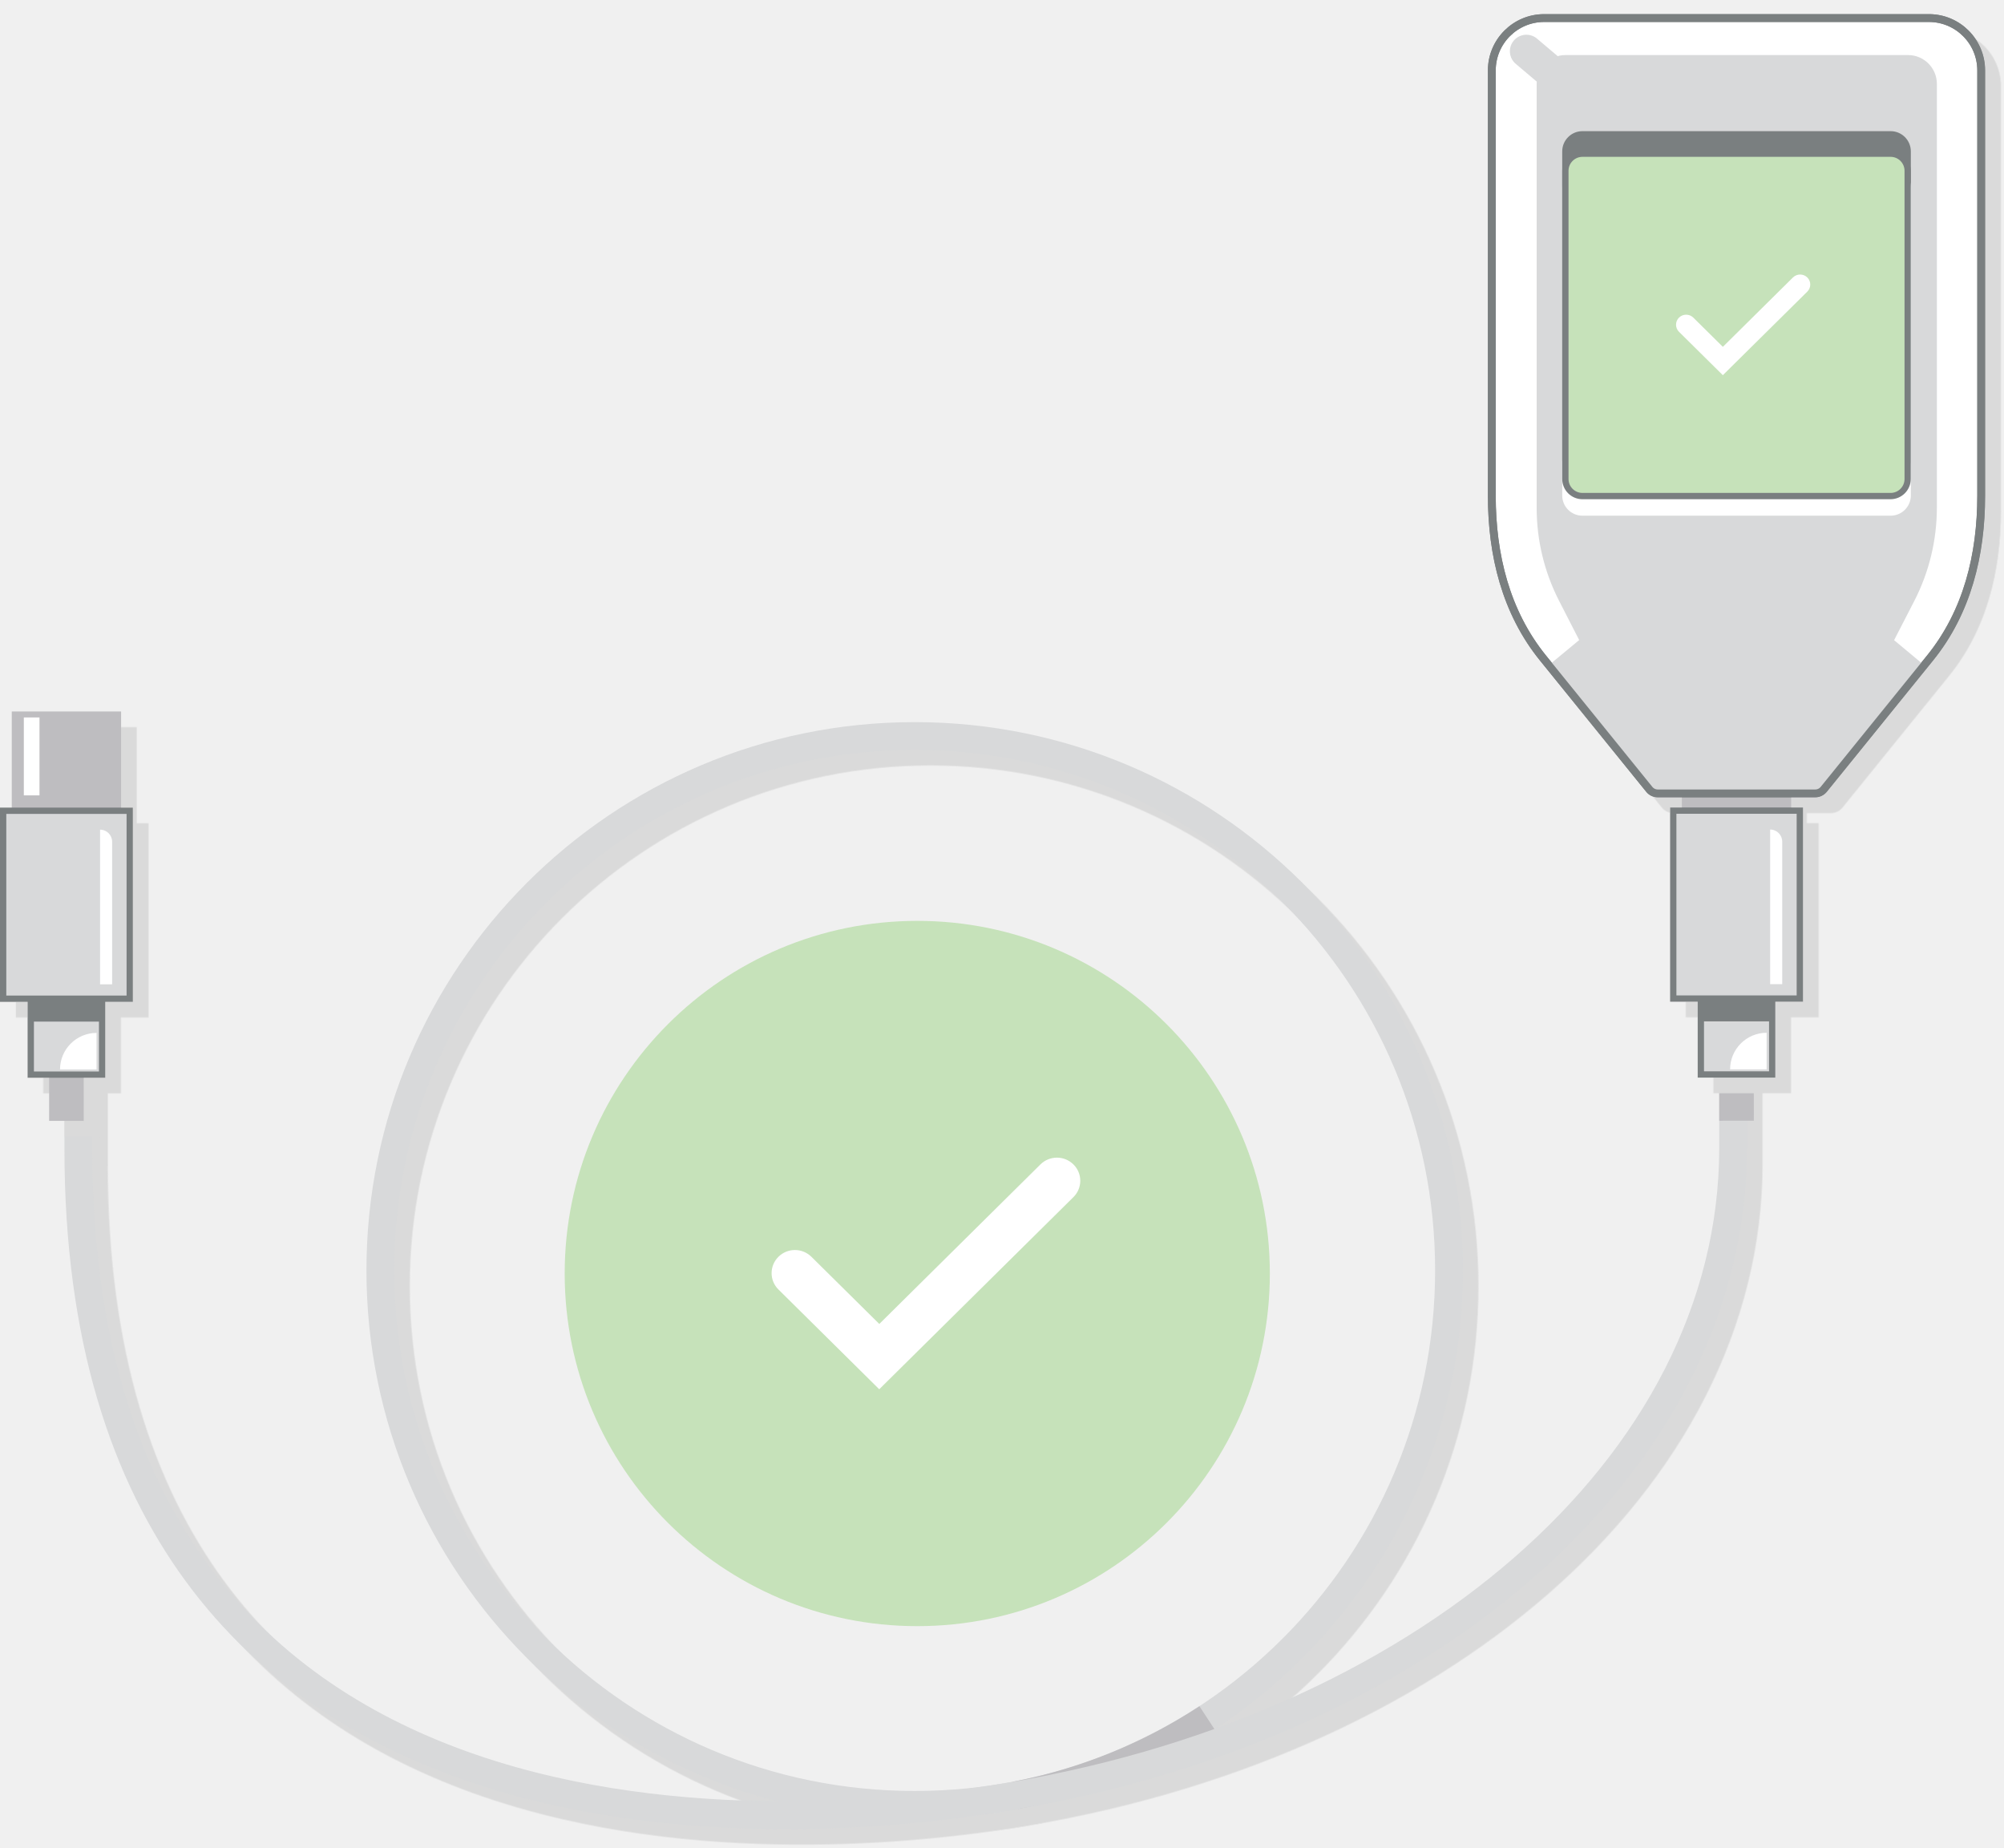
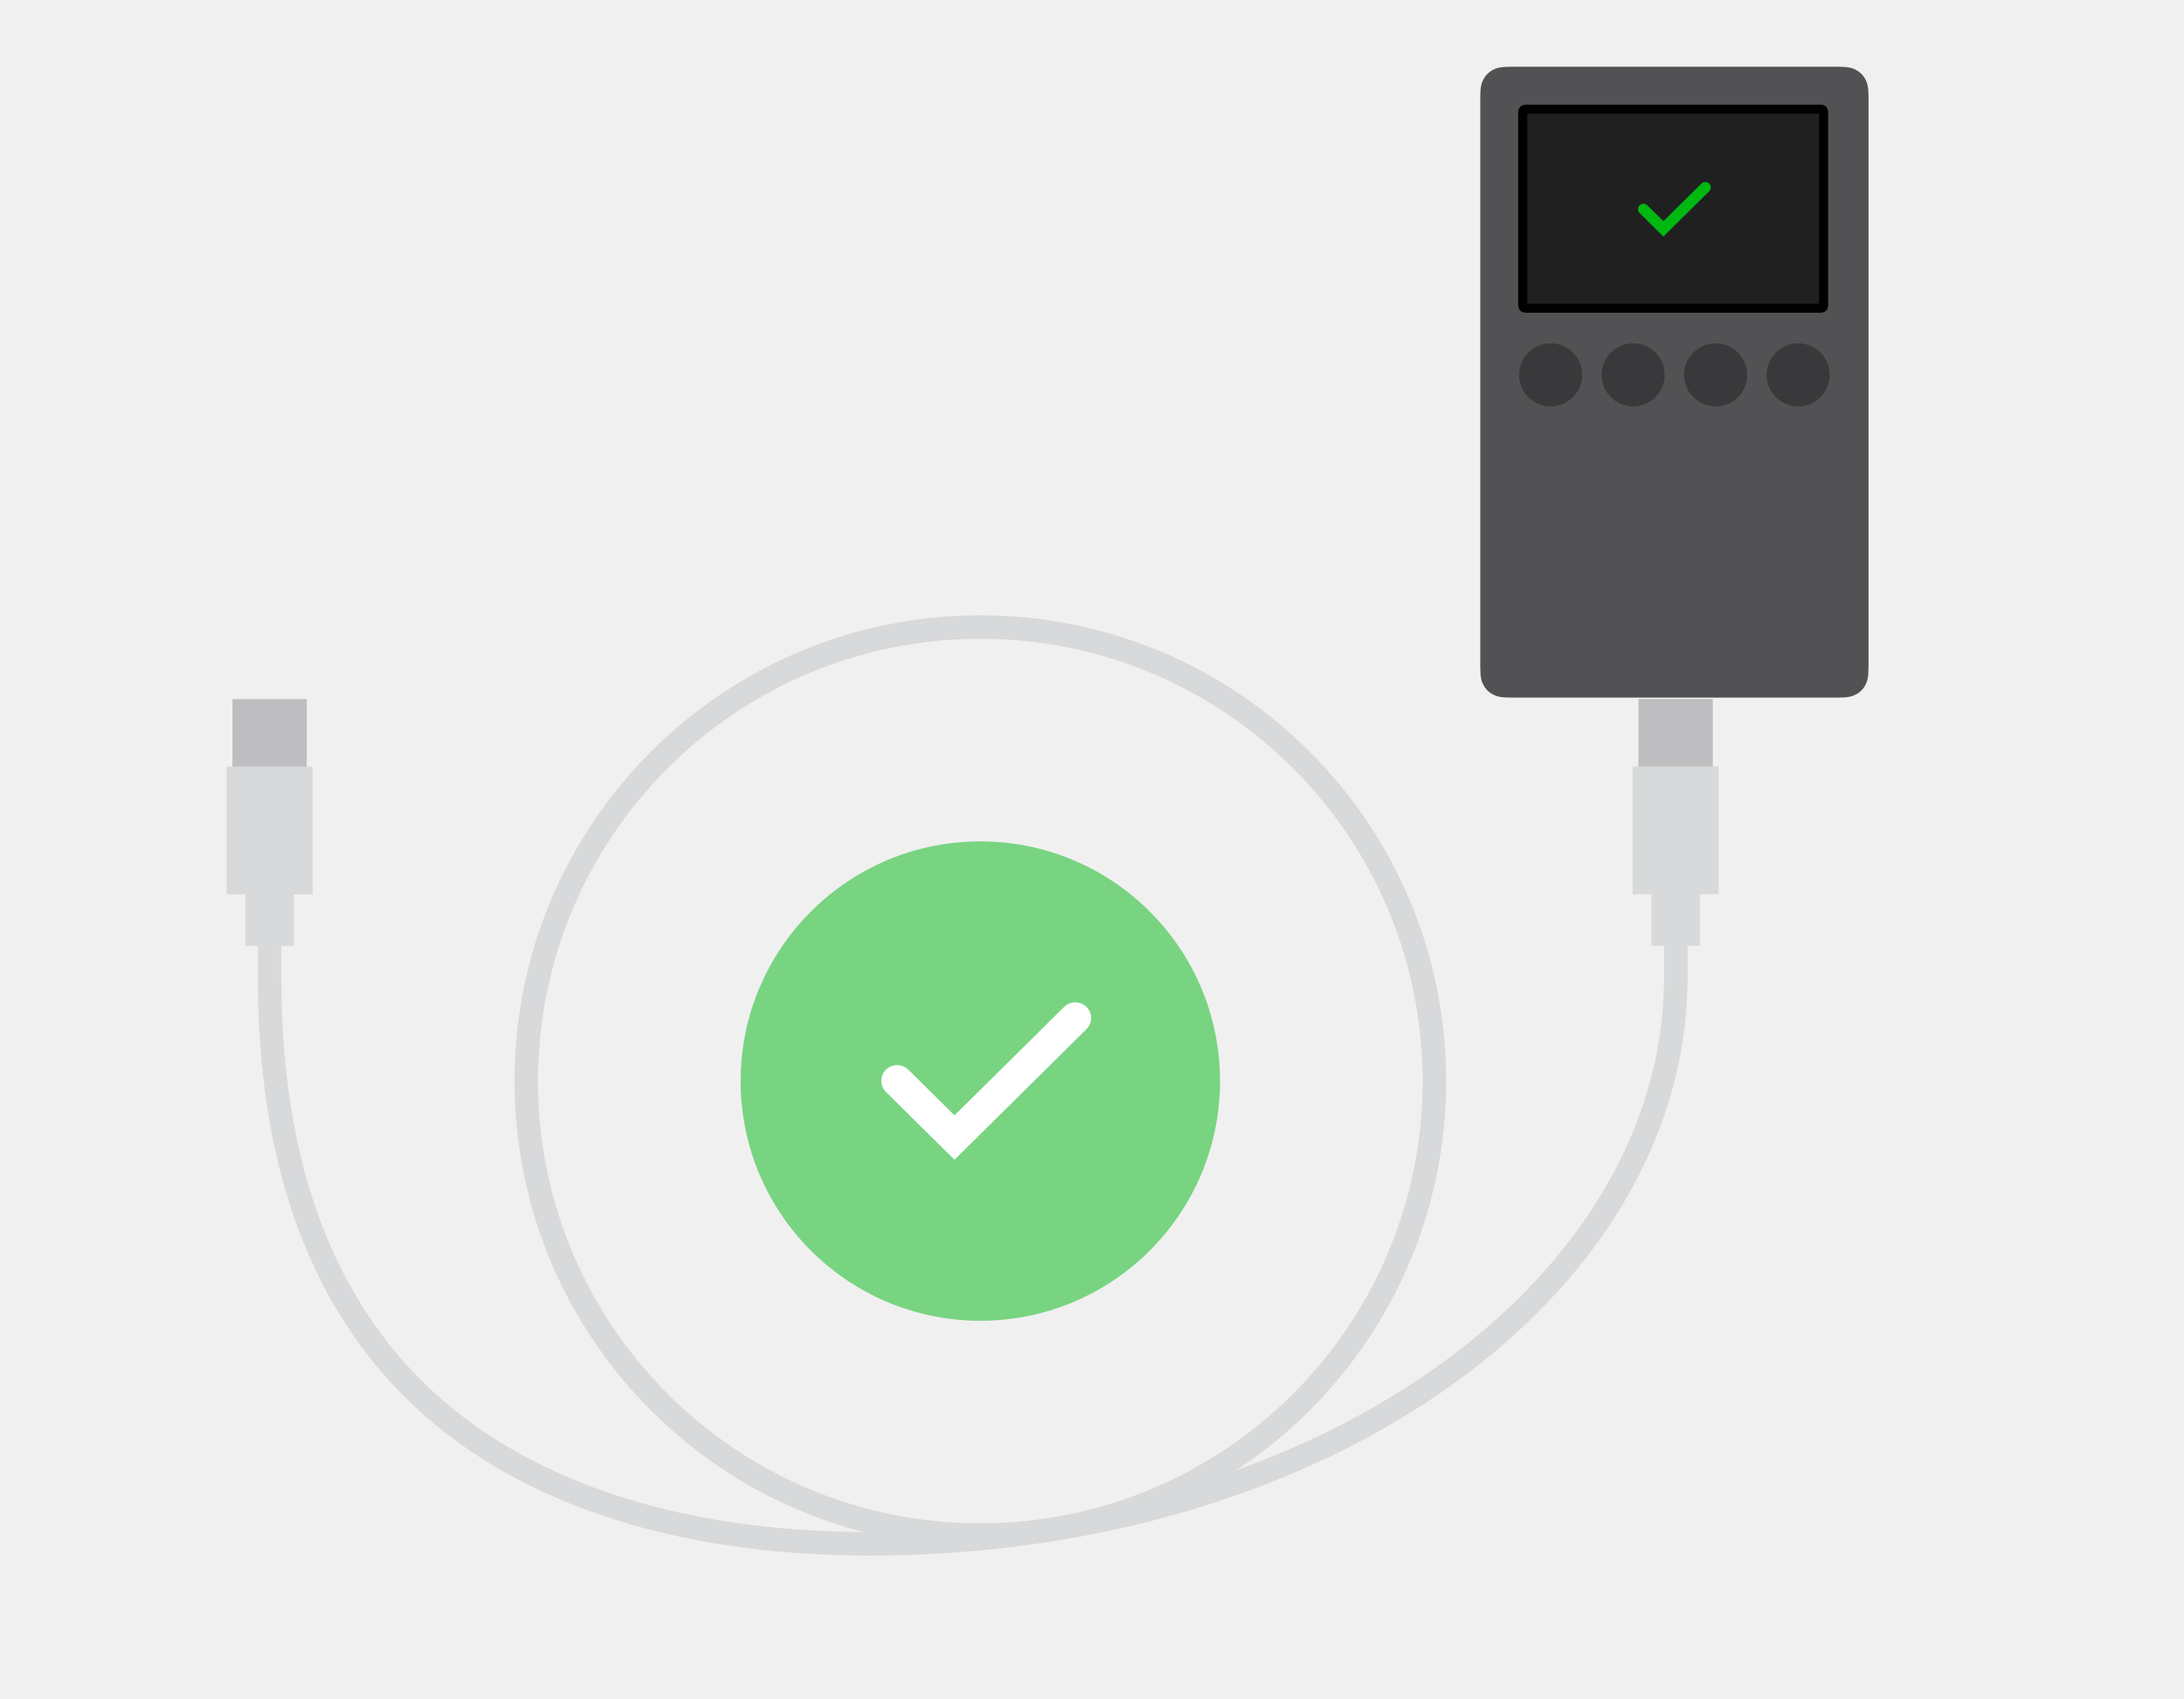
- <svg xmlns="http://www.w3.org/2000/svg" width="128" height="118" viewBox="0 0 128 118">
-   <defs>
-     <filter id="a" width="106.6%" height="110.1%" x="-3.3%" y="-5.1%" filterUnits="objectBoundingBox">
-       <feOffset dx="1" dy="1" in="SourceAlpha" result="shadowOffsetOuter1" />
-       <feColorMatrix in="shadowOffsetOuter1" result="shadowMatrixOuter1" values="0 0 0 0 0.7 0 0 0 0 0.7 0 0 0 0 0.7 0 0 0 1 0" />
-       <feMerge>
-         <feMergeNode in="shadowMatrixOuter1" />
-         <feMergeNode in="SourceGraphic" />
-       </feMerge>
-     </filter>
-     <filter id="b" width="118.8%" height="108.8%" x="-10.9%" y="-5.1%" filterUnits="objectBoundingBox">
-       <feOffset dx="1" dy="1" in="SourceAlpha" result="shadowOffsetOuter1" />
-       <feColorMatrix in="shadowOffsetOuter1" result="shadowMatrixOuter1" values="0 0 0 0 0.7 0 0 0 0 0.7 0 0 0 0 0.7 0 0 0 1 0" />
-       <feMerge>
-         <feMergeNode in="shadowMatrixOuter1" />
-         <feMergeNode in="SourceGraphic" />
-       </feMerge>
-     </filter>
-     <filter id="c" width="155.6%" height="118.5%" x="-27.8%" y="-9.3%" filterUnits="objectBoundingBox">
-       <feOffset dx="1" dy="1" in="SourceAlpha" result="shadowOffsetOuter1" />
-       <feColorMatrix in="shadowOffsetOuter1" result="shadowMatrixOuter1" values="0 0 0 0 0.7 0 0 0 0 0.7 0 0 0 0 0.7 0 0 0 1 0" />
-       <feMerge>
-         <feMergeNode in="shadowMatrixOuter1" />
-         <feMergeNode in="SourceGraphic" />
-       </feMerge>
-     </filter>
-   </defs>
-   <g fill="none" fill-rule="evenodd" transform="translate(0 1)">
-     <g stroke-width="1.768" filter="url(#a)" transform="translate(5 46)">
-       <circle cx="53.419" cy="34.129" r="34.129" stroke="#D8D9DA" />
-       <path stroke="#BEBDC0" d="M72.095 62.7a33.93 33.93 0 0 1-12.23 4.95" />
-       <path stroke="#D8D9DA" d="M105.695 21.361v4.965c-.019 20.333-20.006 37.335-47.234 41.562C47.493 69.591.015 74.703 0 26.378v-5.48" />
-     </g>
-     <path stroke="#BEBDC0" stroke-width="2.21" d="M110.91 60.859l.006 9.713" />
-     <g filter="url(#b)" transform="translate(95.286 .153)">
-       <path fill="#BEBDC0" fill-rule="nonzero" d="M12.138 44.275h6.983v13.081h-6.983z" />
-       <path fill="#D8D9DA" fill-rule="nonzero" d="M13.351 54.136h4.557v13.329h-4.557z" />
-       <path fill="#7A7F80" fill-rule="nonzero" d="M17.707 54.337v12.927h-4.155V54.337h4.155m.402-.402H13.15v13.73h4.959v-13.73z" />
-       <path fill="#D8D9DA" fill-rule="nonzero" d="M11.586 50.615h8.085v12.003h-8.085z" />
-       <path fill="#7A7F80" fill-rule="nonzero" d="M19.471 50.816v11.6H11.79v-11.6h7.684m.402-.402h-8.488v12.404h8.488V50.414z" />
-       <path fill="#FFF" fill-rule="nonzero" d="M17.778 61.698h.77v-9.105a.77.77 0 0 0-.77-.77v9.875zM15.219 67.136h2.333v-2.334a2.334 2.334 0 0 0-2.333 2.334z" />
-       <path fill="#7A7F80" fill-rule="nonzero" d="M13.482 62.748h4.297v1.317h-4.297z" />
-       <path fill="#FFF" fill-rule="nonzero" stroke="#7A7F80" stroke-width=".5" d="M27.916 0H3.343A3.343 3.343 0 0 0 0 3.342v27.165c0 3.772.894 7.434 3.268 10.362l6.791 8.387c.132.163.33.258.54.258h10.06c.21 0 .409-.095.541-.258l6.79-8.387c2.375-2.931 3.268-6.59 3.268-10.362V3.342A3.343 3.343 0 0 0 27.916 0z" />
-       <path fill="#D8D9DA" fill-rule="nonzero" d="M28.427 31.271V4.207a1.844 1.844 0 0 0-1.845-1.844H4.71a1.845 1.845 0 0 0-1.846 1.844v27.076c0 2.064.491 4.1 1.433 5.936l1.283 2.503-1.94 1.607 6.418 7.925c.132.163.33.258.54.258h10.06c.21 0 .409-.095.541-.258l6.416-7.925-1.921-1.6 1.29-2.504a13.025 13.025 0 0 0 1.442-5.954z" />
-       <path fill="#D8D9DA" fill-rule="nonzero" d="M4.197 4.855c-.249 0-.49-.088-.68-.249l-1.939-1.64A1.055 1.055 0 1 1 2.94 1.36L4.88 3a1.055 1.055 0 0 1-.683 1.86v-.004z" />
-       <rect width="22.266" height="22.266" x="4.497" y="7.223" fill="#7A7F80" fill-rule="nonzero" rx="1.291" />
-       <rect width="22.266" height="22.266" x="4.497" y="9.514" fill="#FFF" fill-rule="nonzero" rx="1.291" />
-       <rect width="21.864" height="21.864" x="4.697" y="8.662" fill="#C6E2BA" fill-rule="nonzero" rx="1.09" />
-       <path fill="#7A7F80" fill-rule="nonzero" d="M25.472 8.863a.89.89 0 0 1 .889.89v19.683a.89.89 0 0 1-.89.89H5.788a.89.89 0 0 1-.889-.89V9.753a.89.89 0 0 1 .89-.89h19.684m0-.402H5.787a1.29 1.29 0 0 0-1.29 1.292v19.683a1.29 1.29 0 0 0 1.29 1.292h19.685a1.292 1.292 0 0 0 1.286-1.292V9.753c0-.713-.577-1.292-1.29-1.292h.004z" />
-       <path stroke="#7A7F80" stroke-width=".5" d="M27.916 0H3.343A3.343 3.343 0 0 0 0 3.342v27.165c0 3.772.894 7.434 3.268 10.362l6.791 8.387c.132.163.33.258.54.258h10.06c.21 0 .409-.095.541-.258l6.79-8.387c2.375-2.931 3.268-6.59 3.268-10.362V3.342A3.343 3.343 0 0 0 27.916 0z" />
-       <path fill="#7A7F80" fill-rule="nonzero" d="M13.482 62.748h4.297v1.317h-4.297z" />
-       <path fill="#FFF" d="M11.954 19.132a.652.652 0 0 1 .917 0l1.886 1.865 4.477-4.431a.654.654 0 0 1 .917 0 .637.637 0 0 1 0 .904l-5.395 5.337-2.802-2.772a.636.636 0 0 1 0-.903z" />
-     </g>
-     <circle cx="58.588" cy="80.328" r="22.52" fill="#C6E2BA" fill-rule="nonzero" />
-     <g filter="url(#c)" transform="translate(0 44.436)">
-       <path fill="#BEBDC0" fill-rule="nonzero" d="M.752 0h6.983v13.081H.752z" />
-       <path stroke="#BEBDC0" stroke-width="2.21" d="M4.238 16.431l.006 9.714" />
-       <path fill="#D8D9DA" fill-rule="nonzero" d="M1.965 9.861h4.557V23.19H1.965z" />
-       <path fill="#7A7F80" fill-rule="nonzero" d="M6.32 10.062V22.99H2.167V10.062H6.32m.402-.402H1.764v13.731h4.959V9.661z" />
-       <path fill="#D8D9DA" fill-rule="nonzero" d="M.201 6.34h8.085v12.003H.201z" />
-       <path fill="#7A7F80" fill-rule="nonzero" d="M8.085 6.54v11.602H.402V6.541h7.683m.402-.402H0v12.405h8.487V6.139z" />
-       <path fill="#FFF" fill-rule="nonzero" d="M6.392 17.424h.77V8.318a.77.77 0 0 0-.77-.77v9.876zM1.522.38h1v4.978h-1zM3.834 22.862h2.333v-2.335a2.334 2.334 0 0 0-2.333 2.335z" />
-       <path fill="#7A7F80" fill-rule="nonzero" d="M2.091 18.488h4.297v1.317H2.091z" />
-     </g>
-     <path fill="#FFF" d="M49.718 79.262a1.5 1.5 0 0 1 2.11 0l4.335 4.288 10.291-10.187a1.5 1.5 0 0 1 2.11 0 1.464 1.464 0 0 1 0 2.084L56.159 87.72l-6.44-6.373a1.464 1.464 0 0 1 0-2.084z" />
-   </g>
+ <svg xmlns="http://www.w3.org/2000/svg" width="360" height="280" viewBox="0 0 360 280" fill="none">
+   <path d="M161.593 101.429C119.187 101.429 84.81 135.806 84.81 178.212C84.81 220.618 119.187 254.995 161.593 254.995C203.999 254.995 238.376 220.618 238.376 178.212C238.376 135.806 203.999 101.429 161.593 101.429V101.429ZM161.593 105.306C201.858 105.306 234.499 137.947 234.499 178.212C234.499 218.476 201.858 251.117 161.593 251.117C121.328 251.117 88.687 218.477 88.687 178.212C88.687 137.947 121.328 105.306 161.593 105.306V105.306Z" fill="#D8D9DA" />
+   <path d="M46.385 149.198V161.212C46.4 207.498 66.137 234.344 100.171 246.037C113.021 250.453 127.355 252.469 142.487 252.561C152.486 252.618 162.473 251.872 172.353 250.33C231.248 241.186 273.406 204.879 274.281 162.39L274.295 161.1V150.212H278.172V161.102C278.132 206.334 234.139 244.661 172.948 254.161C162.864 255.735 152.67 256.497 142.464 256.439C126.94 256.344 112.201 254.27 98.911 249.704C63.688 237.602 42.941 209.741 42.514 162.646L42.508 161.213V149.198H46.385V149.198Z" fill="#D8D9DA" />
+   <path d="M270.077 115.232H282.328V138.181H270.077V115.232Z" fill="#BEBDC0" />
+   <path d="M272.206 132.532H280.2V155.916H272.206V132.532Z" fill="#D8D9DA" />
+   <path d="M269.11 126.355H283.294V147.413H269.11V126.355Z" fill="#D8D9DA" />
+   <path d="M161.593 217.724C183.413 217.724 201.102 200.035 201.102 178.215C201.102 156.395 183.413 138.706 161.593 138.706C139.773 138.706 122.084 156.395 122.084 178.215C122.084 200.035 139.773 217.724 161.593 217.724Z" fill="#00B812" fill-opacity="0.5" />
+   <path d="M38.32 115.248H50.571V138.197H38.32V115.248Z" fill="#BEBDC0" />
+   <path d="M40.447 132.548H48.441V155.932H40.447V132.548Z" fill="#D8D9DA" />
+   <path d="M37.352 126.371H51.536V147.429H37.352V126.371Z" fill="#D8D9DA" />
+   <path fill-rule="evenodd" clip-rule="evenodd" d="M146.032 176.345C146.525 175.858 147.19 175.585 147.883 175.585C148.575 175.585 149.24 175.858 149.733 176.345L157.338 183.869L175.393 165.996C175.886 165.509 176.551 165.235 177.243 165.235C177.936 165.235 178.601 165.509 179.094 165.996C179.336 166.235 179.529 166.52 179.66 166.833C179.791 167.147 179.859 167.484 179.859 167.824C179.859 168.165 179.791 168.502 179.66 168.816C179.529 169.129 179.336 169.414 179.094 169.653L157.331 191.183L146.032 180.003C145.79 179.764 145.597 179.479 145.466 179.165C145.334 178.851 145.267 178.514 145.267 178.174C145.267 177.834 145.334 177.497 145.466 177.183C145.597 176.869 145.79 176.584 146.032 176.345V176.345Z" fill="white" />
+   <path fill-rule="evenodd" clip-rule="evenodd" d="M249.128 11H302.872C304.655 11 305.302 11.186 305.954 11.534C306.606 11.883 307.117 12.395 307.466 13.046C307.814 13.698 308 14.345 308 16.128V109.872C308 111.655 307.814 112.302 307.466 112.954C307.117 113.606 306.606 114.117 305.954 114.466C305.302 114.814 304.655 115 302.872 115H249.128C247.345 115 246.698 114.814 246.046 114.466C245.394 114.117 244.883 113.606 244.534 112.954C244.186 112.302 244 111.655 244 109.872V16.128C244 14.345 244.186 13.698 244.534 13.046C244.883 12.395 245.394 11.883 246.046 11.534C246.698 11.186 247.345 11 249.128 11Z" fill="#525254" />
+   <path d="M255.6 66.999C258.472 66.999 260.8 64.671 260.8 61.799C260.8 58.927 258.472 56.599 255.6 56.599C252.728 56.599 250.4 58.927 250.4 61.799C250.4 64.671 252.728 66.999 255.6 66.999Z" fill="#39393B" />
+   <path d="M269.2 66.999C272.072 66.999 274.4 64.671 274.4 61.799C274.4 58.927 272.072 56.599 269.2 56.599C266.328 56.599 264 58.927 264 61.799C264 64.671 266.328 66.999 269.2 66.999Z" fill="#39393B" />
+   <path d="M282.8 66.999C285.672 66.999 288 64.671 288 61.799C288 58.927 285.672 56.599 282.8 56.599C279.928 56.599 277.6 58.927 277.6 61.799C277.6 64.671 279.928 66.999 282.8 66.999Z" fill="#39393B" />
+   <path d="M296.4 66.999C299.272 66.999 301.6 64.671 301.6 61.799C301.6 58.927 299.272 56.599 296.4 56.599C293.528 56.599 291.2 58.927 291.2 61.799C291.2 64.671 293.528 66.999 296.4 66.999Z" fill="#39393B" />
+   <path fill-rule="evenodd" clip-rule="evenodd" d="M299.921 18C300.186 18.001 300.301 18.008 300.409 18.066C300.463 18.095 300.505 18.137 300.534 18.191C300.596 18.307 300.6 18.43 300.6 18.739V50.062C300.6 50.37 300.596 50.493 300.534 50.609C300.505 50.663 300.463 50.706 300.409 50.734C300.293 50.796 300.17 50.8 299.862 50.8H251.738C251.43 50.8 251.307 50.796 251.191 50.734C251.137 50.706 251.095 50.663 251.066 50.609C251.004 50.493 251 50.37 251 50.062L251 18.679C251.001 18.414 251.008 18.299 251.066 18.191C251.095 18.137 251.137 18.095 251.191 18.066C251.307 18.004 251.43 18 251.738 18L299.921 18Z" fill="#202021" stroke="black" stroke-width="1.5" />
+   <path fill-rule="evenodd" clip-rule="evenodd" d="M270.263 33.856C270.433 33.687 270.664 33.593 270.904 33.593C271.144 33.593 271.375 33.687 271.545 33.856L274.185 36.466L280.454 30.263C280.625 30.094 280.855 30 281.095 30C281.335 30 281.565 30.094 281.736 30.263C281.82 30.346 281.886 30.444 281.931 30.553C281.977 30.662 282 30.778 282 30.896C282 31.013 281.977 31.13 281.931 31.238C281.886 31.347 281.82 31.446 281.736 31.529L274.185 39.001L270.263 35.12C270.179 35.037 270.113 34.939 270.068 34.83C270.023 34.722 270 34.606 270 34.488C270 34.371 270.023 34.255 270.068 34.146C270.113 34.038 270.179 33.939 270.263 33.856V33.856Z" fill="#00B812" />
</svg>
